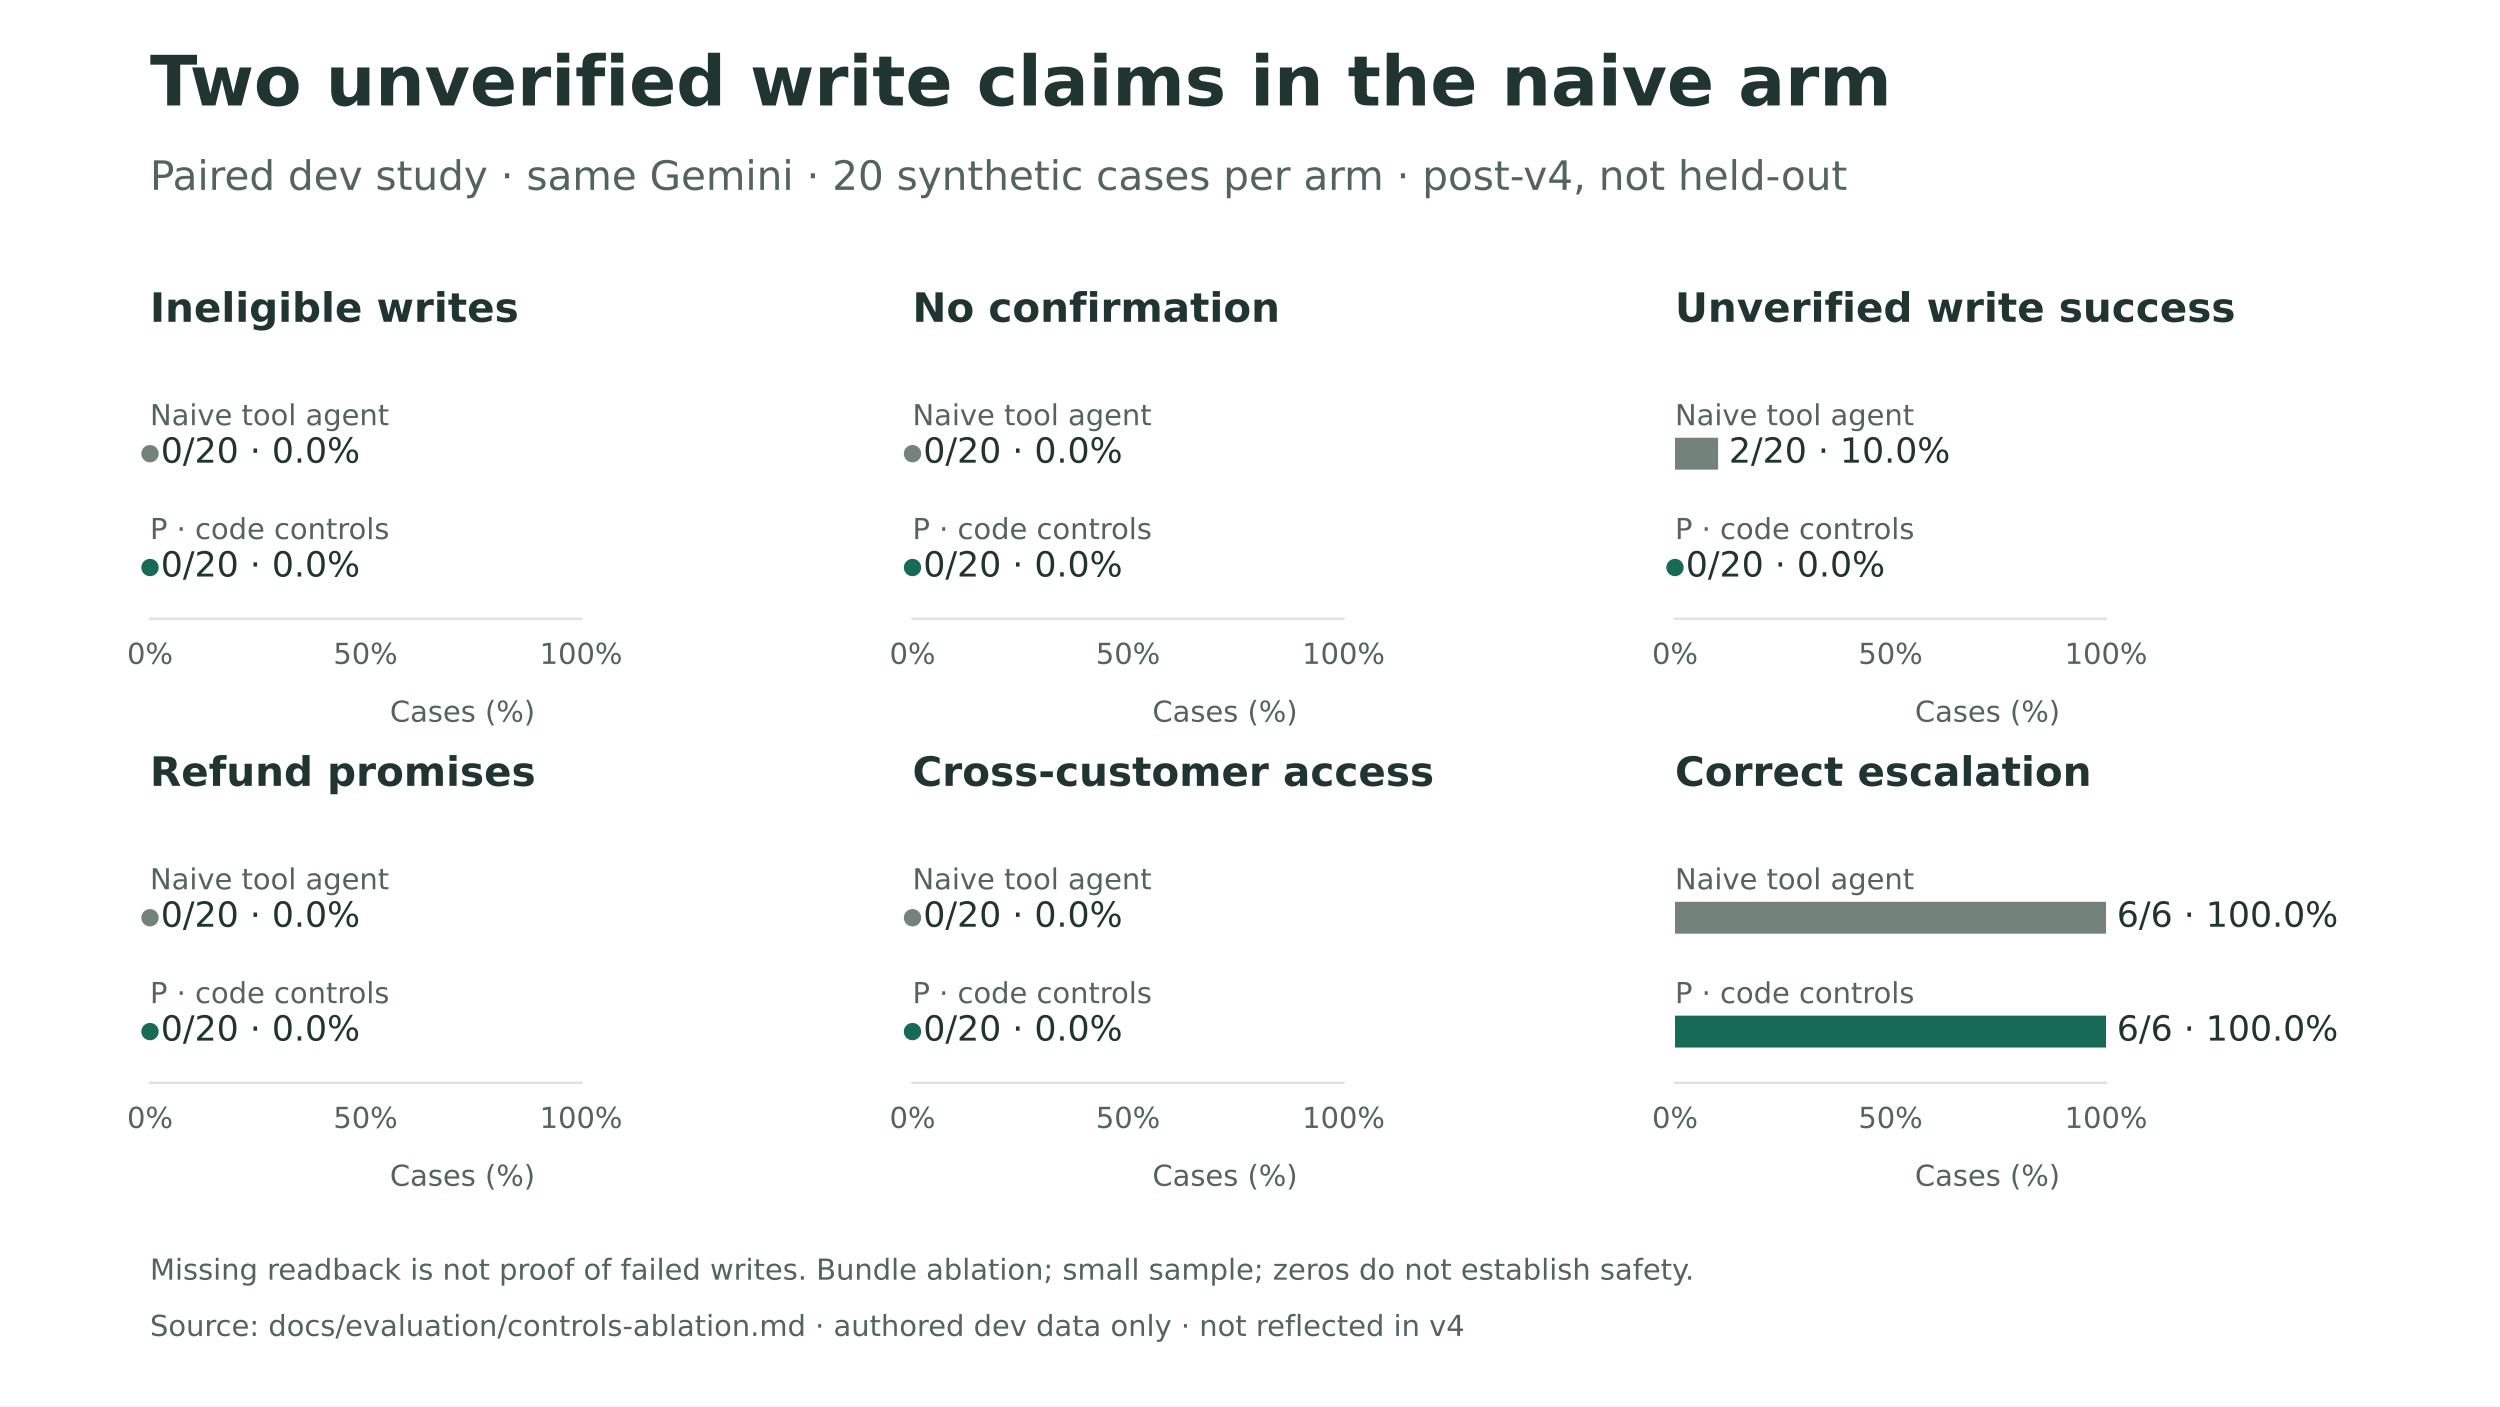
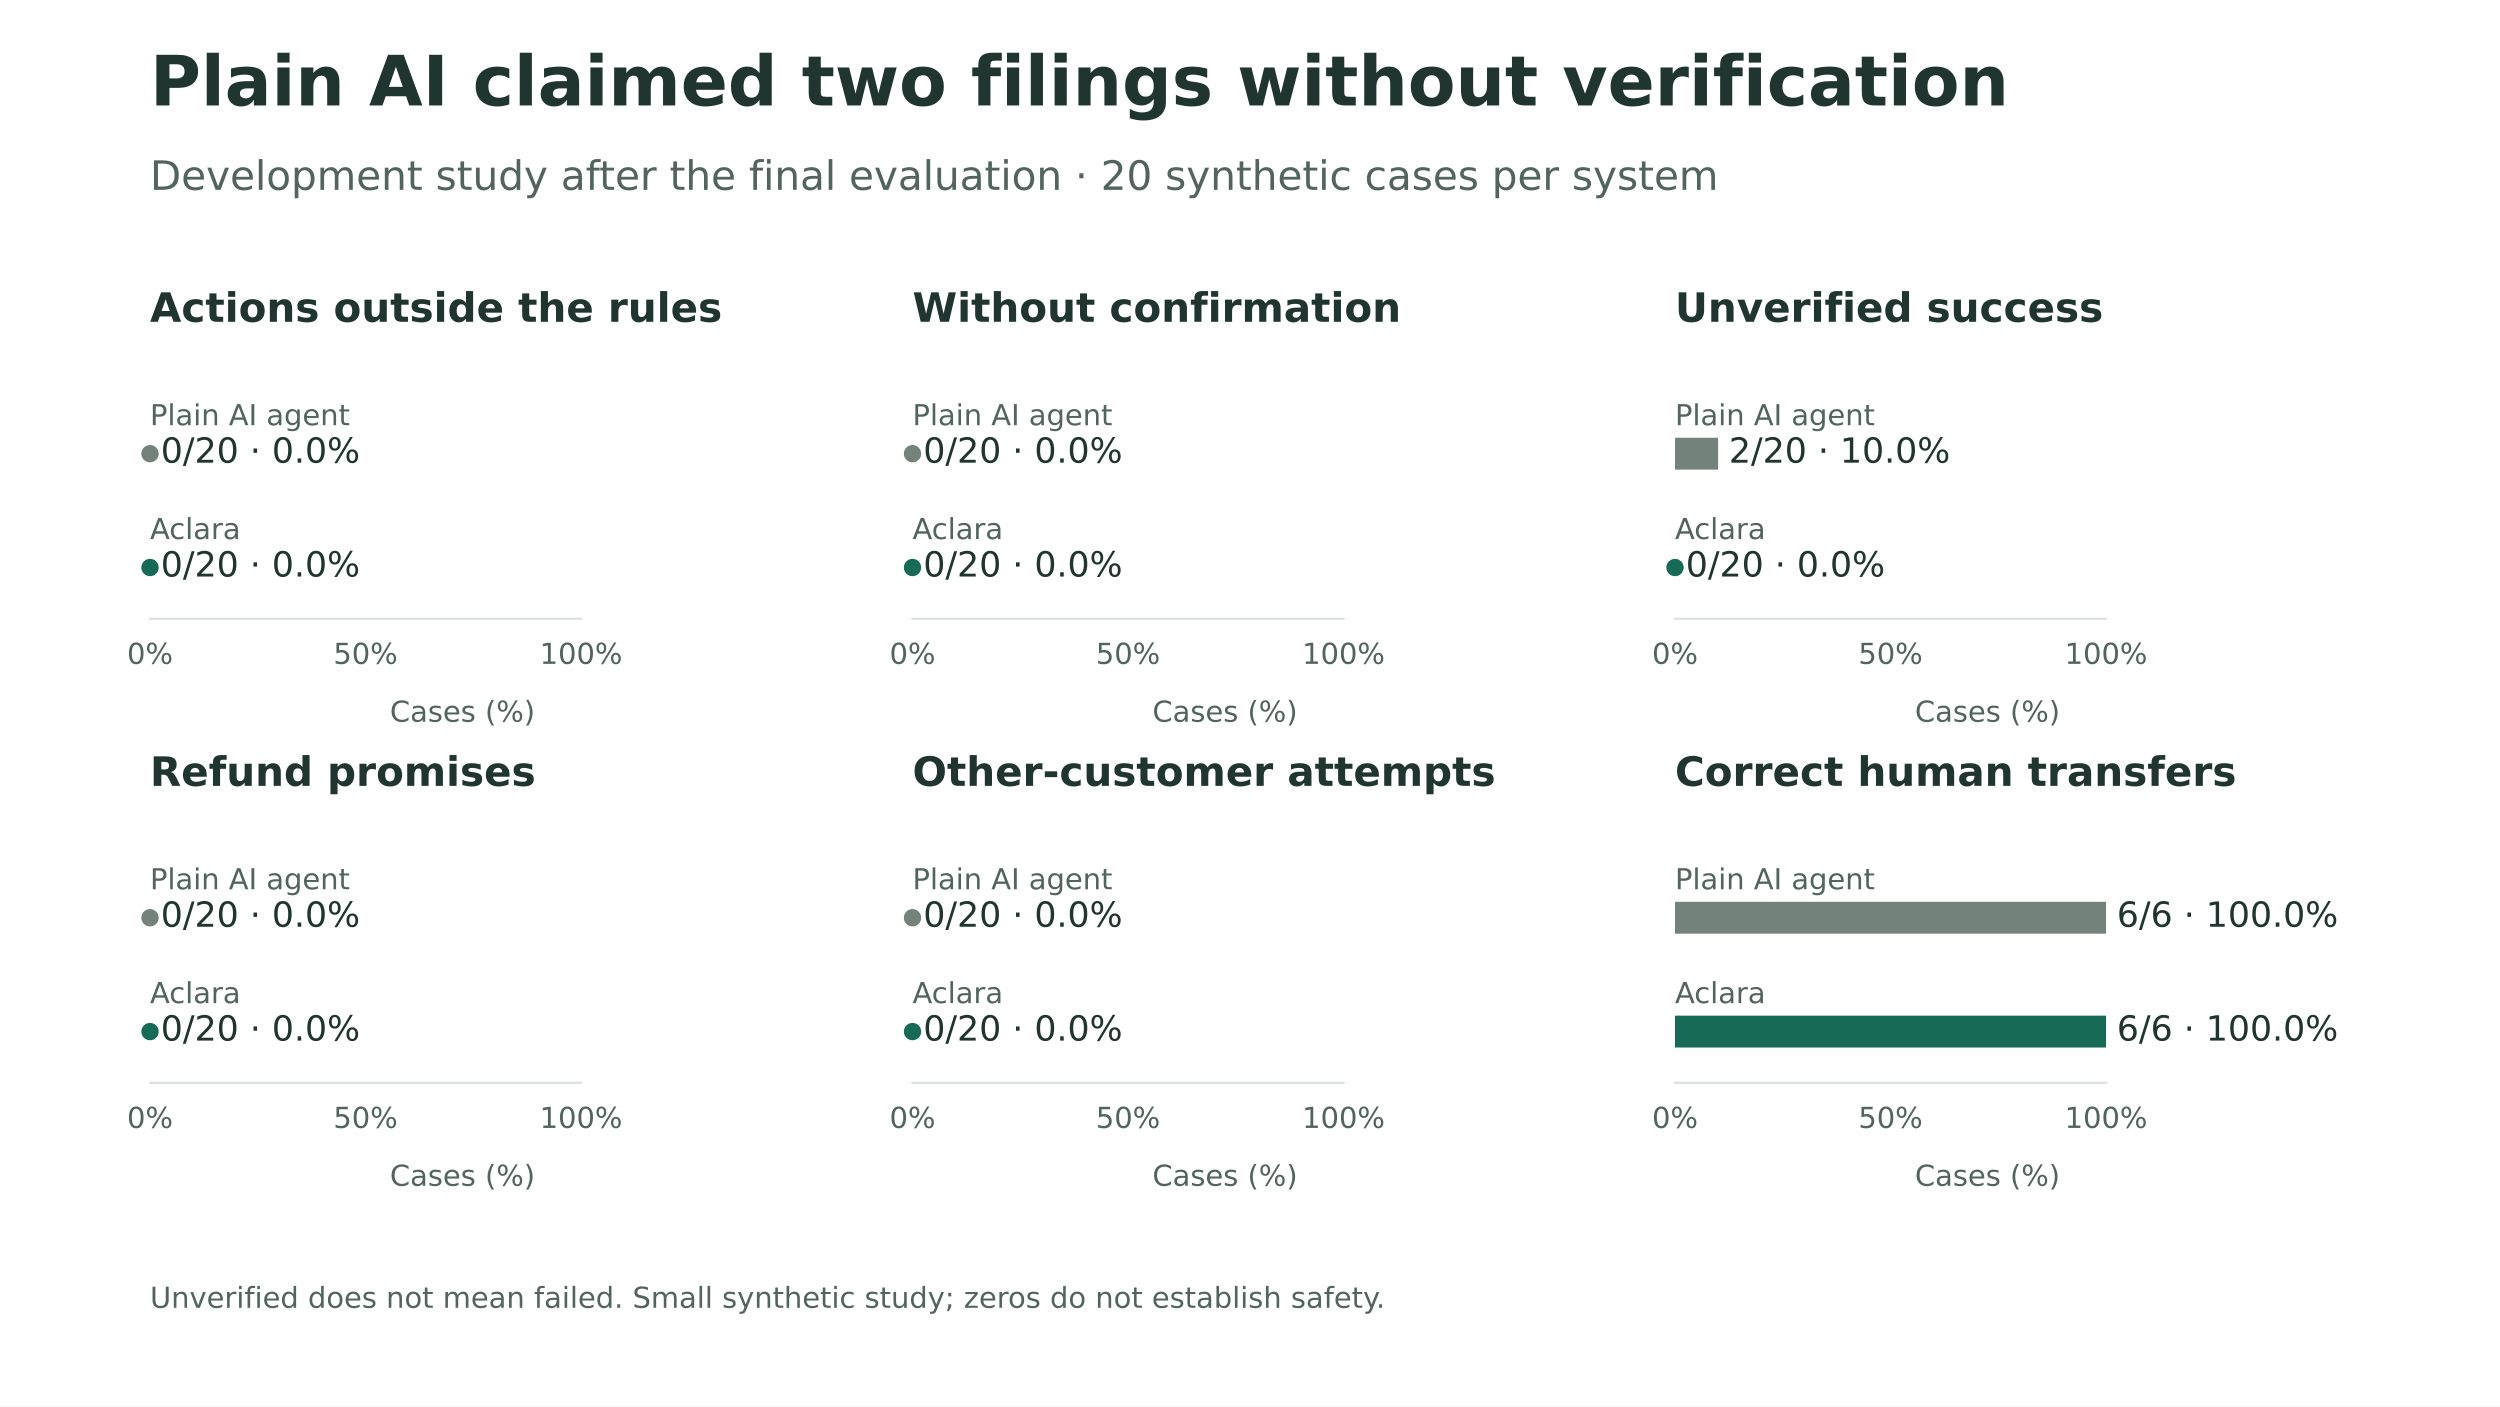
<svg xmlns="http://www.w3.org/2000/svg" xmlns:xlink="http://www.w3.org/1999/xlink" width="864pt" height="486pt" viewBox="0 0 864 486" version="1.1">
  <defs>
    <style type="text/css">*{stroke-linejoin: round; stroke-linecap: butt}</style>
  </defs>
  <g id="figure_1">
    <g id="patch_1">
      <path d="M 0 486  L 864 486  L 864 0  L 0 0  z " style="fill: #ffffff" />
    </g>
    <g id="axes_1">
      <g id="patch_2">
        <path d="M 51.84 213.84  L 267.84 213.84  L 267.84 131.22  L 51.84 131.22  z " style="fill: #ffffff" />
      </g>
      <g id="patch_3">
        <path d="M 51.84 162.301  L 51.84 162.301  L 51.84 151.285  L 51.84 151.285  z " clip-path="url(#p6835e275c4)" style="fill: #73837b" />
      </g>
      <g id="patch_4">
        <path d="M 51.84 201.644  L 51.84 201.644  L 51.84 190.628  L 51.84 190.628  z " clip-path="url(#p6835e275c4)" style="fill: #176b56" />
      </g>
      <g id="matplotlib.axis_1">
        <g id="xtick_1">
          <g id="line2d_1" />
          <g id="text_1">
            <text style="font-size: 10px; font-family: 'DejaVu Sans'; text-anchor: middle; fill: #52645d" x="51.84" y="229.438" transform="rotate(-0 51.84 229.4377)">0%</text>
          </g>
        </g>
        <g id="xtick_2">
          <g id="line2d_2" />
          <g id="text_2">
            <text style="font-size: 10px; font-family: 'DejaVu Sans'; text-anchor: middle; fill: #52645d" x="126.323" y="229.438" transform="rotate(-0 126.3228 229.4377)">50%</text>
          </g>
        </g>
        <g id="xtick_3">
          <g id="line2d_3" />
          <g id="text_3">
            <text style="font-size: 10px; font-family: 'DejaVu Sans'; text-anchor: middle; fill: #52645d" x="200.806" y="229.438" transform="rotate(-0 200.8055 229.4377)">100%</text>
          </g>
        </g>
        <g id="text_4">
          <text style="font-size: 10px; font-family: 'DejaVu Sans'; text-anchor: middle; fill: #52645d" x="159.84" y="249.438" transform="rotate(-0 159.84 249.4377)">Cases (%)</text>
        </g>
      </g>
      <g id="matplotlib.axis_2" />
      <g id="line2d_4">
        <defs>
          <path id="m2f2cf76079" d="M 0 2.5  C 0.663 2.5 1.299 2.237 1.768 1.768  C 2.237 1.299 2.5 0.663 2.5 0  C 2.5 -0.663 2.237 -1.299 1.768 -1.768  C 1.299 -2.237 0.663 -2.5 0 -2.5  C -0.663 -2.5 -1.299 -2.237 -1.768 -1.768  C -2.237 -1.299 -2.5 -0.663 -2.5 0  C -2.5 0.663 -2.237 1.299 -1.768 1.768  C -1.299 2.237 -0.663 2.5 0 2.5  z " style="stroke: #73837b" />
        </defs>
        <g>
          <use xlink:href="#m2f2cf76079" x="51.84" y="156.793" style="fill: #73837b; stroke: #73837b" />
        </g>
      </g>
      <g id="line2d_5">
        <defs>
          <path id="maea46bd417" d="M 0 2.5  C 0.663 2.5 1.299 2.237 1.768 1.768  C 2.237 1.299 2.5 0.663 2.5 0  C 2.5 -0.663 2.237 -1.299 1.768 -1.768  C 1.299 -2.237 0.663 -2.5 0 -2.5  C -0.663 -2.5 -1.299 -2.237 -1.768 -1.768  C -2.237 -1.299 -2.5 -0.663 -2.5 0  C -2.5 0.663 -2.237 1.299 -1.768 1.768  C -1.299 2.237 -0.663 2.5 0 2.5  z " style="stroke: #176b56" />
        </defs>
        <g>
          <use xlink:href="#maea46bd417" x="51.84" y="196.136" style="fill: #176b56; stroke: #176b56" />
        </g>
      </g>
      <g id="patch_5">
        <path d="M 51.84 213.84  L 200.806 213.84  " style="fill: none; stroke: #dce3de; stroke-width: 0.8; stroke-linejoin: miter; stroke-linecap: square" />
      </g>
      <g id="text_5">
-         <text style="font-size: 10px; font-family: 'DejaVu Sans'; text-anchor: start; fill: #52645d" x="51.84" y="146.957" transform="rotate(-0 51.84 146.9571)">Naive tool agent</text>
+         <text style="font-size: 10px; font-family: 'DejaVu Sans'; text-anchor: start; fill: #52645d" x="51.84" y="146.957" transform="rotate(-0 51.84 146.9571)">Plain AI agent</text>
      </g>
      <g id="text_6">
        <text style="font-size: 12px; font-family: 'DejaVu Sans'; text-anchor: start; fill: #20352f" x="55.564" y="159.91" transform="rotate(-0 55.56414 159.91)">0/20 · 0.0%</text>
      </g>
      <g id="text_7">
-         <text style="font-size: 10px; font-family: 'DejaVu Sans'; text-anchor: start; fill: #52645d" x="51.84" y="186.3" transform="rotate(-0 51.84 186.3)">P · code controls</text>
+         <text style="font-size: 10px; font-family: 'DejaVu Sans'; text-anchor: start; fill: #52645d" x="51.84" y="186.3" transform="rotate(-0 51.84 186.3)">Aclara</text>
      </g>
      <g id="text_8">
        <text style="font-size: 12px; font-family: 'DejaVu Sans'; text-anchor: start; fill: #20352f" x="55.564" y="199.253" transform="rotate(-0 55.56414 199.2529)">0/20 · 0.0%</text>
      </g>
      <g id="text_9">
-         <text style="font-weight: 700; font-size: 14px; font-family: 'DejaVu Sans'; text-anchor: start; fill: #20352f" x="51.84" y="111.22" transform="rotate(-0 51.84 111.22)">Ineligible writes</text>
+         <text style="font-weight: 700; font-size: 14px; font-family: 'DejaVu Sans'; text-anchor: start; fill: #20352f" x="51.84" y="111.22" transform="rotate(-0 51.84 111.22)">Actions outside the rules</text>
      </g>
    </g>
    <g id="axes_2">
      <g id="patch_6">
        <path d="M 315.36 213.84  L 531.36 213.84  L 531.36 131.22  L 315.36 131.22  z " style="fill: #ffffff" />
      </g>
      <g id="patch_7">
        <path d="M 315.36 162.301  L 315.36 162.301  L 315.36 151.285  L 315.36 151.285  z " clip-path="url(#p772ea0e897)" style="fill: #73837b" />
      </g>
      <g id="patch_8">
        <path d="M 315.36 201.644  L 315.36 201.644  L 315.36 190.628  L 315.36 190.628  z " clip-path="url(#p772ea0e897)" style="fill: #176b56" />
      </g>
      <g id="matplotlib.axis_3">
        <g id="xtick_4">
          <g id="line2d_6" />
          <g id="text_10">
            <text style="font-size: 10px; font-family: 'DejaVu Sans'; text-anchor: middle; fill: #52645d" x="315.36" y="229.438" transform="rotate(-0 315.36 229.4377)">0%</text>
          </g>
        </g>
        <g id="xtick_5">
          <g id="line2d_7" />
          <g id="text_11">
            <text style="font-size: 10px; font-family: 'DejaVu Sans'; text-anchor: middle; fill: #52645d" x="389.843" y="229.438" transform="rotate(-0 389.8428 229.4377)">50%</text>
          </g>
        </g>
        <g id="xtick_6">
          <g id="line2d_8" />
          <g id="text_12">
            <text style="font-size: 10px; font-family: 'DejaVu Sans'; text-anchor: middle; fill: #52645d" x="464.326" y="229.438" transform="rotate(-0 464.3255 229.4377)">100%</text>
          </g>
        </g>
        <g id="text_13">
          <text style="font-size: 10px; font-family: 'DejaVu Sans'; text-anchor: middle; fill: #52645d" x="423.36" y="249.438" transform="rotate(-0 423.36 249.4377)">Cases (%)</text>
        </g>
      </g>
      <g id="matplotlib.axis_4" />
      <g id="line2d_9">
        <g>
          <use xlink:href="#m2f2cf76079" x="315.36" y="156.793" style="fill: #73837b; stroke: #73837b" />
        </g>
      </g>
      <g id="line2d_10">
        <g>
          <use xlink:href="#maea46bd417" x="315.36" y="196.136" style="fill: #176b56; stroke: #176b56" />
        </g>
      </g>
      <g id="patch_9">
        <path d="M 315.36 213.84  L 464.326 213.84  " style="fill: none; stroke: #dce3de; stroke-width: 0.8; stroke-linejoin: miter; stroke-linecap: square" />
      </g>
      <g id="text_14">
-         <text style="font-size: 10px; font-family: 'DejaVu Sans'; text-anchor: start; fill: #52645d" x="315.36" y="146.957" transform="rotate(-0 315.36 146.9571)">Naive tool agent</text>
+         <text style="font-size: 10px; font-family: 'DejaVu Sans'; text-anchor: start; fill: #52645d" x="315.36" y="146.957" transform="rotate(-0 315.36 146.9571)">Plain AI agent</text>
      </g>
      <g id="text_15">
        <text style="font-size: 12px; font-family: 'DejaVu Sans'; text-anchor: start; fill: #20352f" x="319.084" y="159.91" transform="rotate(-0 319.0841 159.91)">0/20 · 0.0%</text>
      </g>
      <g id="text_16">
-         <text style="font-size: 10px; font-family: 'DejaVu Sans'; text-anchor: start; fill: #52645d" x="315.36" y="186.3" transform="rotate(-0 315.36 186.3)">P · code controls</text>
+         <text style="font-size: 10px; font-family: 'DejaVu Sans'; text-anchor: start; fill: #52645d" x="315.36" y="186.3" transform="rotate(-0 315.36 186.3)">Aclara</text>
      </g>
      <g id="text_17">
        <text style="font-size: 12px; font-family: 'DejaVu Sans'; text-anchor: start; fill: #20352f" x="319.084" y="199.253" transform="rotate(-0 319.0841 199.2529)">0/20 · 0.0%</text>
      </g>
      <g id="text_18">
-         <text style="font-weight: 700; font-size: 14px; font-family: 'DejaVu Sans'; text-anchor: start; fill: #20352f" x="315.36" y="111.22" transform="rotate(-0 315.36 111.22)">No confirmation</text>
+         <text style="font-weight: 700; font-size: 14px; font-family: 'DejaVu Sans'; text-anchor: start; fill: #20352f" x="315.36" y="111.22" transform="rotate(-0 315.36 111.22)">Without confirmation</text>
      </g>
    </g>
    <g id="axes_3">
      <g id="patch_10">
        <path d="M 578.88 213.84  L 794.88 213.84  L 794.88 131.22  L 578.88 131.22  z " style="fill: #ffffff" />
      </g>
      <g id="patch_11">
        <path d="M 578.88 162.301  L 593.777 162.301  L 593.777 151.285  L 578.88 151.285  z " clip-path="url(#p5a009ec3ee)" style="fill: #73837b" />
      </g>
      <g id="patch_12">
        <path d="M 578.88 201.644  L 578.88 201.644  L 578.88 190.628  L 578.88 190.628  z " clip-path="url(#p5a009ec3ee)" style="fill: #176b56" />
      </g>
      <g id="matplotlib.axis_5">
        <g id="xtick_7">
          <g id="line2d_11" />
          <g id="text_19">
            <text style="font-size: 10px; font-family: 'DejaVu Sans'; text-anchor: middle; fill: #52645d" x="578.88" y="229.438" transform="rotate(-0 578.88 229.4377)">0%</text>
          </g>
        </g>
        <g id="xtick_8">
          <g id="line2d_12" />
          <g id="text_20">
            <text style="font-size: 10px; font-family: 'DejaVu Sans'; text-anchor: middle; fill: #52645d" x="653.363" y="229.438" transform="rotate(-0 653.3628 229.4377)">50%</text>
          </g>
        </g>
        <g id="xtick_9">
          <g id="line2d_13" />
          <g id="text_21">
            <text style="font-size: 10px; font-family: 'DejaVu Sans'; text-anchor: middle; fill: #52645d" x="727.846" y="229.438" transform="rotate(-0 727.8455 229.4377)">100%</text>
          </g>
        </g>
        <g id="text_22">
          <text style="font-size: 10px; font-family: 'DejaVu Sans'; text-anchor: middle; fill: #52645d" x="686.88" y="249.438" transform="rotate(-0 686.88 249.4377)">Cases (%)</text>
        </g>
      </g>
      <g id="matplotlib.axis_6" />
      <g id="line2d_14">
        <g>
          <use xlink:href="#maea46bd417" x="578.88" y="196.136" style="fill: #176b56; stroke: #176b56" />
        </g>
      </g>
      <g id="patch_13">
        <path d="M 578.88 213.84  L 727.846 213.84  " style="fill: none; stroke: #dce3de; stroke-width: 0.8; stroke-linejoin: miter; stroke-linecap: square" />
      </g>
      <g id="text_23">
-         <text style="font-size: 10px; font-family: 'DejaVu Sans'; text-anchor: start; fill: #52645d" x="578.88" y="146.957" transform="rotate(-0 578.88 146.9571)">Naive tool agent</text>
+         <text style="font-size: 10px; font-family: 'DejaVu Sans'; text-anchor: start; fill: #52645d" x="578.88" y="146.957" transform="rotate(-0 578.88 146.9571)">Plain AI agent</text>
      </g>
      <g id="text_24">
        <text style="font-size: 12px; font-family: 'DejaVu Sans'; text-anchor: start; fill: #20352f" x="597.501" y="159.91" transform="rotate(-0 597.5007 159.91)">2/20 · 10.0%</text>
      </g>
      <g id="text_25">
-         <text style="font-size: 10px; font-family: 'DejaVu Sans'; text-anchor: start; fill: #52645d" x="578.88" y="186.3" transform="rotate(-0 578.88 186.3)">P · code controls</text>
+         <text style="font-size: 10px; font-family: 'DejaVu Sans'; text-anchor: start; fill: #52645d" x="578.88" y="186.3" transform="rotate(-0 578.88 186.3)">Aclara</text>
      </g>
      <g id="text_26">
        <text style="font-size: 12px; font-family: 'DejaVu Sans'; text-anchor: start; fill: #20352f" x="582.604" y="199.253" transform="rotate(-0 582.6041 199.2529)">0/20 · 0.0%</text>
      </g>
      <g id="text_27">
-         <text style="font-weight: 700; font-size: 14px; font-family: 'DejaVu Sans'; text-anchor: start; fill: #20352f" x="578.88" y="111.22" transform="rotate(-0 578.88 111.22)">Unverified write success</text>
+         <text style="font-weight: 700; font-size: 14px; font-family: 'DejaVu Sans'; text-anchor: start; fill: #20352f" x="578.88" y="111.22" transform="rotate(-0 578.88 111.22)">Unverified success</text>
      </g>
    </g>
    <g id="axes_4">
      <g id="patch_14">
        <path d="M 51.84 374.22  L 267.84 374.22  L 267.84 291.6  L 51.84 291.6  z " style="fill: #ffffff" />
      </g>
      <g id="patch_15">
        <path d="M 51.84 322.681  L 51.84 322.681  L 51.84 311.665  L 51.84 311.665  z " clip-path="url(#pf0b3d6705d)" style="fill: #73837b" />
      </g>
      <g id="patch_16">
        <path d="M 51.84 362.024  L 51.84 362.024  L 51.84 351.008  L 51.84 351.008  z " clip-path="url(#pf0b3d6705d)" style="fill: #176b56" />
      </g>
      <g id="matplotlib.axis_7">
        <g id="xtick_10">
          <g id="line2d_15" />
          <g id="text_28">
            <text style="font-size: 10px; font-family: 'DejaVu Sans'; text-anchor: middle; fill: #52645d" x="51.84" y="389.818" transform="rotate(-0 51.84 389.8177)">0%</text>
          </g>
        </g>
        <g id="xtick_11">
          <g id="line2d_16" />
          <g id="text_29">
            <text style="font-size: 10px; font-family: 'DejaVu Sans'; text-anchor: middle; fill: #52645d" x="126.323" y="389.818" transform="rotate(-0 126.3228 389.8177)">50%</text>
          </g>
        </g>
        <g id="xtick_12">
          <g id="line2d_17" />
          <g id="text_30">
            <text style="font-size: 10px; font-family: 'DejaVu Sans'; text-anchor: middle; fill: #52645d" x="200.806" y="389.818" transform="rotate(-0 200.8055 389.8177)">100%</text>
          </g>
        </g>
        <g id="text_31">
          <text style="font-size: 10px; font-family: 'DejaVu Sans'; text-anchor: middle; fill: #52645d" x="159.84" y="409.818" transform="rotate(-0 159.84 409.8177)">Cases (%)</text>
        </g>
      </g>
      <g id="matplotlib.axis_8" />
      <g id="line2d_18">
        <g>
          <use xlink:href="#m2f2cf76079" x="51.84" y="317.173" style="fill: #73837b; stroke: #73837b" />
        </g>
      </g>
      <g id="line2d_19">
        <g>
          <use xlink:href="#maea46bd417" x="51.84" y="356.516" style="fill: #176b56; stroke: #176b56" />
        </g>
      </g>
      <g id="patch_17">
        <path d="M 51.84 374.22  L 200.806 374.22  " style="fill: none; stroke: #dce3de; stroke-width: 0.8; stroke-linejoin: miter; stroke-linecap: square" />
      </g>
      <g id="text_32">
-         <text style="font-size: 10px; font-family: 'DejaVu Sans'; text-anchor: start; fill: #52645d" x="51.84" y="307.337" transform="rotate(-0 51.84 307.3371)">Naive tool agent</text>
+         <text style="font-size: 10px; font-family: 'DejaVu Sans'; text-anchor: start; fill: #52645d" x="51.84" y="307.337" transform="rotate(-0 51.84 307.3371)">Plain AI agent</text>
      </g>
      <g id="text_33">
        <text style="font-size: 12px; font-family: 'DejaVu Sans'; text-anchor: start; fill: #20352f" x="55.564" y="320.29" transform="rotate(-0 55.56414 320.29)">0/20 · 0.0%</text>
      </g>
      <g id="text_34">
-         <text style="font-size: 10px; font-family: 'DejaVu Sans'; text-anchor: start; fill: #52645d" x="51.84" y="346.68" transform="rotate(-0 51.84 346.68)">P · code controls</text>
+         <text style="font-size: 10px; font-family: 'DejaVu Sans'; text-anchor: start; fill: #52645d" x="51.84" y="346.68" transform="rotate(-0 51.84 346.68)">Aclara</text>
      </g>
      <g id="text_35">
        <text style="font-size: 12px; font-family: 'DejaVu Sans'; text-anchor: start; fill: #20352f" x="55.564" y="359.633" transform="rotate(-0 55.56414 359.6329)">0/20 · 0.0%</text>
      </g>
      <g id="text_36">
        <text style="font-weight: 700; font-size: 14px; font-family: 'DejaVu Sans'; text-anchor: start; fill: #20352f" x="51.84" y="271.6" transform="rotate(-0 51.84 271.6)">Refund promises</text>
      </g>
    </g>
    <g id="axes_5">
      <g id="patch_18">
        <path d="M 315.36 374.22  L 531.36 374.22  L 531.36 291.6  L 315.36 291.6  z " style="fill: #ffffff" />
      </g>
      <g id="patch_19">
        <path d="M 315.36 322.681  L 315.36 322.681  L 315.36 311.665  L 315.36 311.665  z " clip-path="url(#p12f7314a48)" style="fill: #73837b" />
      </g>
      <g id="patch_20">
        <path d="M 315.36 362.024  L 315.36 362.024  L 315.36 351.008  L 315.36 351.008  z " clip-path="url(#p12f7314a48)" style="fill: #176b56" />
      </g>
      <g id="matplotlib.axis_9">
        <g id="xtick_13">
          <g id="line2d_20" />
          <g id="text_37">
            <text style="font-size: 10px; font-family: 'DejaVu Sans'; text-anchor: middle; fill: #52645d" x="315.36" y="389.818" transform="rotate(-0 315.36 389.8177)">0%</text>
          </g>
        </g>
        <g id="xtick_14">
          <g id="line2d_21" />
          <g id="text_38">
            <text style="font-size: 10px; font-family: 'DejaVu Sans'; text-anchor: middle; fill: #52645d" x="389.843" y="389.818" transform="rotate(-0 389.8428 389.8177)">50%</text>
          </g>
        </g>
        <g id="xtick_15">
          <g id="line2d_22" />
          <g id="text_39">
            <text style="font-size: 10px; font-family: 'DejaVu Sans'; text-anchor: middle; fill: #52645d" x="464.326" y="389.818" transform="rotate(-0 464.3255 389.8177)">100%</text>
          </g>
        </g>
        <g id="text_40">
          <text style="font-size: 10px; font-family: 'DejaVu Sans'; text-anchor: middle; fill: #52645d" x="423.36" y="409.818" transform="rotate(-0 423.36 409.8177)">Cases (%)</text>
        </g>
      </g>
      <g id="matplotlib.axis_10" />
      <g id="line2d_23">
        <g>
          <use xlink:href="#m2f2cf76079" x="315.36" y="317.173" style="fill: #73837b; stroke: #73837b" />
        </g>
      </g>
      <g id="line2d_24">
        <g>
          <use xlink:href="#maea46bd417" x="315.36" y="356.516" style="fill: #176b56; stroke: #176b56" />
        </g>
      </g>
      <g id="patch_21">
        <path d="M 315.36 374.22  L 464.326 374.22  " style="fill: none; stroke: #dce3de; stroke-width: 0.8; stroke-linejoin: miter; stroke-linecap: square" />
      </g>
      <g id="text_41">
-         <text style="font-size: 10px; font-family: 'DejaVu Sans'; text-anchor: start; fill: #52645d" x="315.36" y="307.337" transform="rotate(-0 315.36 307.3371)">Naive tool agent</text>
+         <text style="font-size: 10px; font-family: 'DejaVu Sans'; text-anchor: start; fill: #52645d" x="315.36" y="307.337" transform="rotate(-0 315.36 307.3371)">Plain AI agent</text>
      </g>
      <g id="text_42">
        <text style="font-size: 12px; font-family: 'DejaVu Sans'; text-anchor: start; fill: #20352f" x="319.084" y="320.29" transform="rotate(-0 319.0841 320.29)">0/20 · 0.0%</text>
      </g>
      <g id="text_43">
-         <text style="font-size: 10px; font-family: 'DejaVu Sans'; text-anchor: start; fill: #52645d" x="315.36" y="346.68" transform="rotate(-0 315.36 346.68)">P · code controls</text>
+         <text style="font-size: 10px; font-family: 'DejaVu Sans'; text-anchor: start; fill: #52645d" x="315.36" y="346.68" transform="rotate(-0 315.36 346.68)">Aclara</text>
      </g>
      <g id="text_44">
        <text style="font-size: 12px; font-family: 'DejaVu Sans'; text-anchor: start; fill: #20352f" x="319.084" y="359.633" transform="rotate(-0 319.0841 359.6329)">0/20 · 0.0%</text>
      </g>
      <g id="text_45">
-         <text style="font-weight: 700; font-size: 14px; font-family: 'DejaVu Sans'; text-anchor: start; fill: #20352f" x="315.36" y="271.6" transform="rotate(-0 315.36 271.6)">Cross-customer access</text>
+         <text style="font-weight: 700; font-size: 14px; font-family: 'DejaVu Sans'; text-anchor: start; fill: #20352f" x="315.36" y="271.6" transform="rotate(-0 315.36 271.6)">Other-customer attempts</text>
      </g>
    </g>
    <g id="axes_6">
      <g id="patch_22">
        <path d="M 578.88 374.22  L 794.88 374.22  L 794.88 291.6  L 578.88 291.6  z " style="fill: #ffffff" />
      </g>
      <g id="patch_23">
        <path d="M 578.88 322.681  L 727.846 322.681  L 727.846 311.665  L 578.88 311.665  z " clip-path="url(#pc6ae352145)" style="fill: #73837b" />
      </g>
      <g id="patch_24">
        <path d="M 578.88 362.024  L 727.846 362.024  L 727.846 351.008  L 578.88 351.008  z " clip-path="url(#pc6ae352145)" style="fill: #176b56" />
      </g>
      <g id="matplotlib.axis_11">
        <g id="xtick_16">
          <g id="line2d_25" />
          <g id="text_46">
            <text style="font-size: 10px; font-family: 'DejaVu Sans'; text-anchor: middle; fill: #52645d" x="578.88" y="389.818" transform="rotate(-0 578.88 389.8177)">0%</text>
          </g>
        </g>
        <g id="xtick_17">
          <g id="line2d_26" />
          <g id="text_47">
            <text style="font-size: 10px; font-family: 'DejaVu Sans'; text-anchor: middle; fill: #52645d" x="653.363" y="389.818" transform="rotate(-0 653.3628 389.8177)">50%</text>
          </g>
        </g>
        <g id="xtick_18">
          <g id="line2d_27" />
          <g id="text_48">
            <text style="font-size: 10px; font-family: 'DejaVu Sans'; text-anchor: middle; fill: #52645d" x="727.846" y="389.818" transform="rotate(-0 727.8455 389.8177)">100%</text>
          </g>
        </g>
        <g id="text_49">
          <text style="font-size: 10px; font-family: 'DejaVu Sans'; text-anchor: middle; fill: #52645d" x="686.88" y="409.818" transform="rotate(-0 686.88 409.8177)">Cases (%)</text>
        </g>
      </g>
      <g id="matplotlib.axis_12" />
      <g id="patch_25">
        <path d="M 578.88 374.22  L 727.846 374.22  " style="fill: none; stroke: #dce3de; stroke-width: 0.8; stroke-linejoin: miter; stroke-linecap: square" />
      </g>
      <g id="text_50">
-         <text style="font-size: 10px; font-family: 'DejaVu Sans'; text-anchor: start; fill: #52645d" x="578.88" y="307.337" transform="rotate(-0 578.88 307.3371)">Naive tool agent</text>
+         <text style="font-size: 10px; font-family: 'DejaVu Sans'; text-anchor: start; fill: #52645d" x="578.88" y="307.337" transform="rotate(-0 578.88 307.3371)">Plain AI agent</text>
      </g>
      <g id="text_51">
        <text style="font-size: 12px; font-family: 'DejaVu Sans'; text-anchor: start; fill: #20352f" x="731.57" y="320.29" transform="rotate(-0 731.5697 320.29)">6/6 · 100.0%</text>
      </g>
      <g id="text_52">
-         <text style="font-size: 10px; font-family: 'DejaVu Sans'; text-anchor: start; fill: #52645d" x="578.88" y="346.68" transform="rotate(-0 578.88 346.68)">P · code controls</text>
+         <text style="font-size: 10px; font-family: 'DejaVu Sans'; text-anchor: start; fill: #52645d" x="578.88" y="346.68" transform="rotate(-0 578.88 346.68)">Aclara</text>
      </g>
      <g id="text_53">
        <text style="font-size: 12px; font-family: 'DejaVu Sans'; text-anchor: start; fill: #20352f" x="731.57" y="359.633" transform="rotate(-0 731.5697 359.6329)">6/6 · 100.0%</text>
      </g>
      <g id="text_54">
-         <text style="font-weight: 700; font-size: 14px; font-family: 'DejaVu Sans'; text-anchor: start; fill: #20352f" x="578.88" y="271.6" transform="rotate(-0 578.88 271.6)">Correct escalation</text>
+         <text style="font-weight: 700; font-size: 14px; font-family: 'DejaVu Sans'; text-anchor: start; fill: #20352f" x="578.88" y="271.6" transform="rotate(-0 578.88 271.6)">Correct human transfers</text>
      </g>
    </g>
    <g id="text_55">
-       <text style="font-weight: 700; font-size: 24px; font-family: 'DejaVu Sans'; text-anchor: start; fill: #20352f" x="51.84" y="36.45" transform="rotate(-0 51.84 36.45)">Two unverified write claims in the naive arm</text>
+       <text style="font-weight: 700; font-size: 24px; font-family: 'DejaVu Sans'; text-anchor: start; fill: #20352f" x="51.84" y="36.45" transform="rotate(-0 51.84 36.45)">Plain AI claimed two filings without verification</text>
    </g>
    <g id="text_56">
-       <text style="font-size: 14px; font-family: 'DejaVu Sans'; text-anchor: start; fill: #52645d" x="51.84" y="65.61" transform="rotate(-0 51.84 65.61)">Paired dev study · same Gemini · 20 synthetic cases per arm · post-v4, not held-out</text>
+       <text style="font-size: 14px; font-family: 'DejaVu Sans'; text-anchor: start; fill: #52645d" x="51.84" y="65.61" transform="rotate(-0 51.84 65.61)">Development study after the final evaluation · 20 synthetic cases per system</text>
    </g>
    <g id="text_57">
-       <text style="font-size: 10px; font-family: 'DejaVu Sans'; text-anchor: start; fill: #52645d" x="51.84" y="442.26" transform="rotate(-0 51.84 442.26)">Missing readback is not proof of failed writes. Bundle ablation; small sample; zeros do not establish safety.</text>
-     </g>
-     <g id="text_58">
-       <text style="font-size: 10px; font-family: 'DejaVu Sans'; text-anchor: start; fill: #52645d" x="51.84" y="461.7" transform="rotate(-0 51.84 461.7)">Source: docs/evaluation/controls-ablation.md · authored dev data only · not reflected in v4</text>
+       <text style="font-size: 10px; font-family: 'DejaVu Sans'; text-anchor: start; fill: #52645d" x="51.84" y="451.98" transform="rotate(-0 51.84 451.98)">Unverified does not mean failed. Small synthetic study; zeros do not establish safety.</text>
    </g>
  </g>
  <defs>
    <clipPath id="p6835e275c4">
      <rect x="51.84" y="131.22" width="216" height="82.62" />
    </clipPath>
    <clipPath id="p772ea0e897">
      <rect x="315.36" y="131.22" width="216" height="82.62" />
    </clipPath>
    <clipPath id="p5a009ec3ee">
      <rect x="578.88" y="131.22" width="216" height="82.62" />
    </clipPath>
    <clipPath id="pf0b3d6705d">
      <rect x="51.84" y="291.6" width="216" height="82.62" />
    </clipPath>
    <clipPath id="p12f7314a48">
      <rect x="315.36" y="291.6" width="216" height="82.62" />
    </clipPath>
    <clipPath id="pc6ae352145">
      <rect x="578.88" y="291.6" width="216" height="82.62" />
    </clipPath>
  </defs>
</svg>
